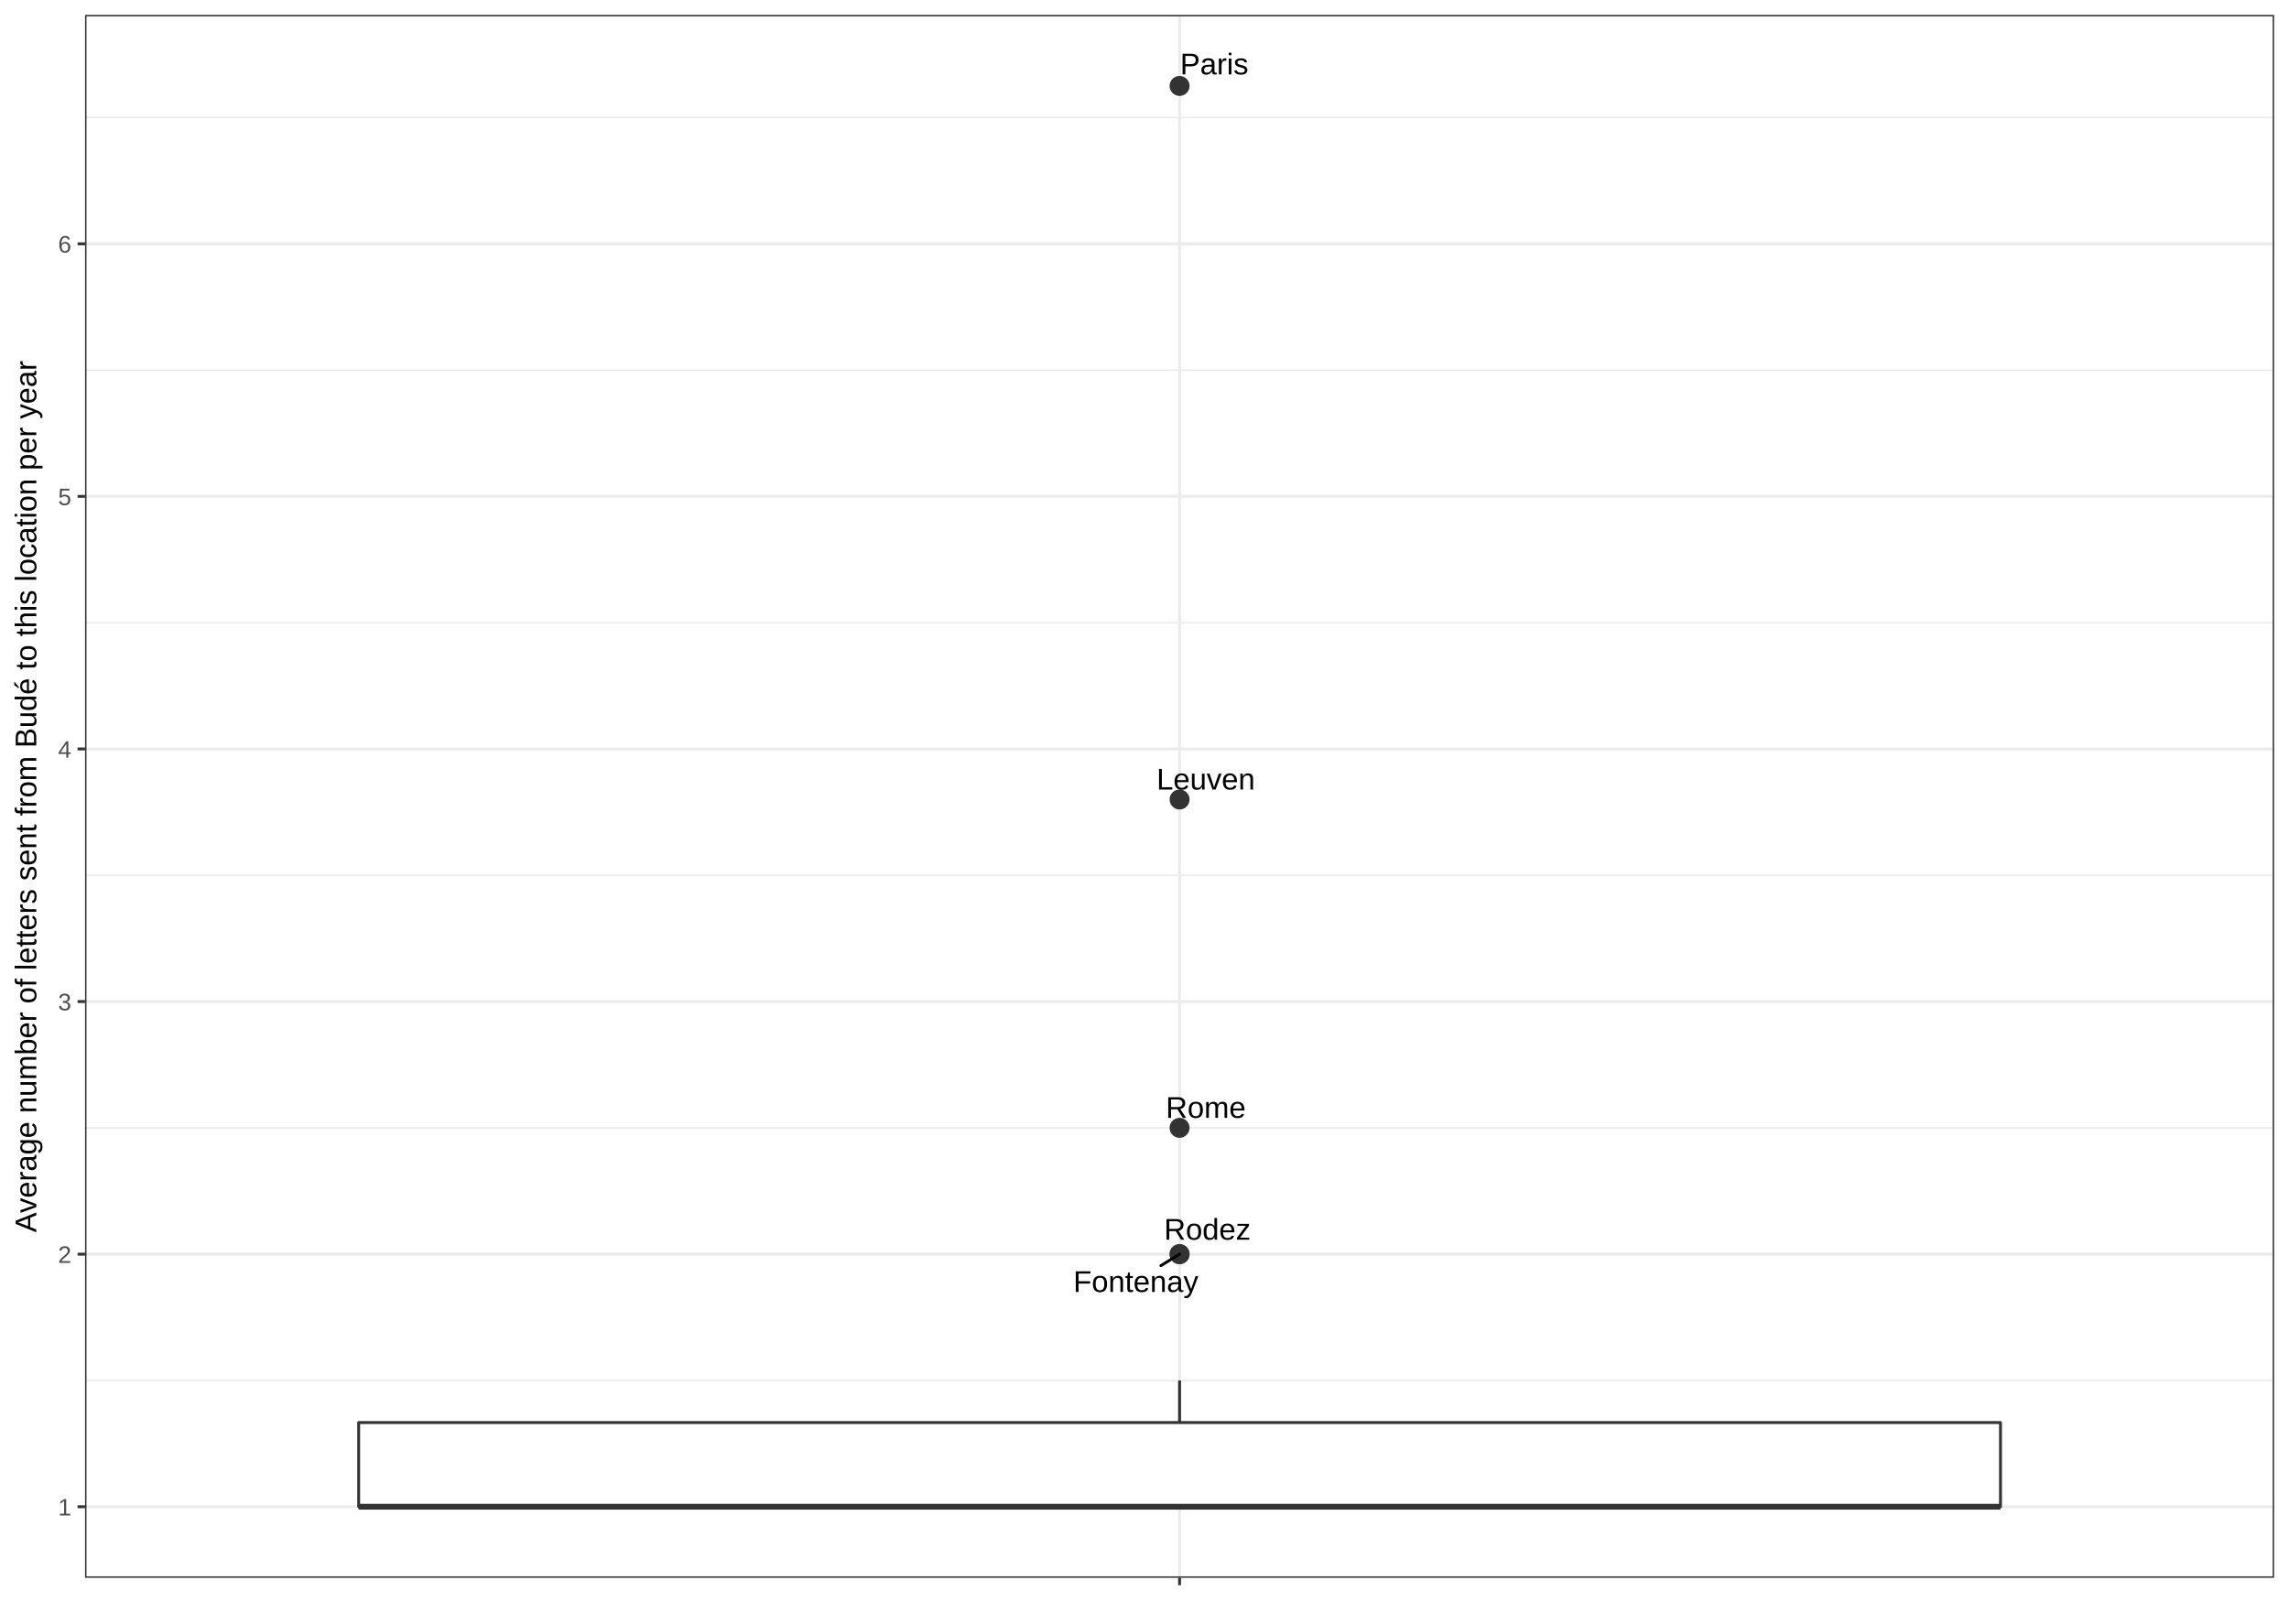
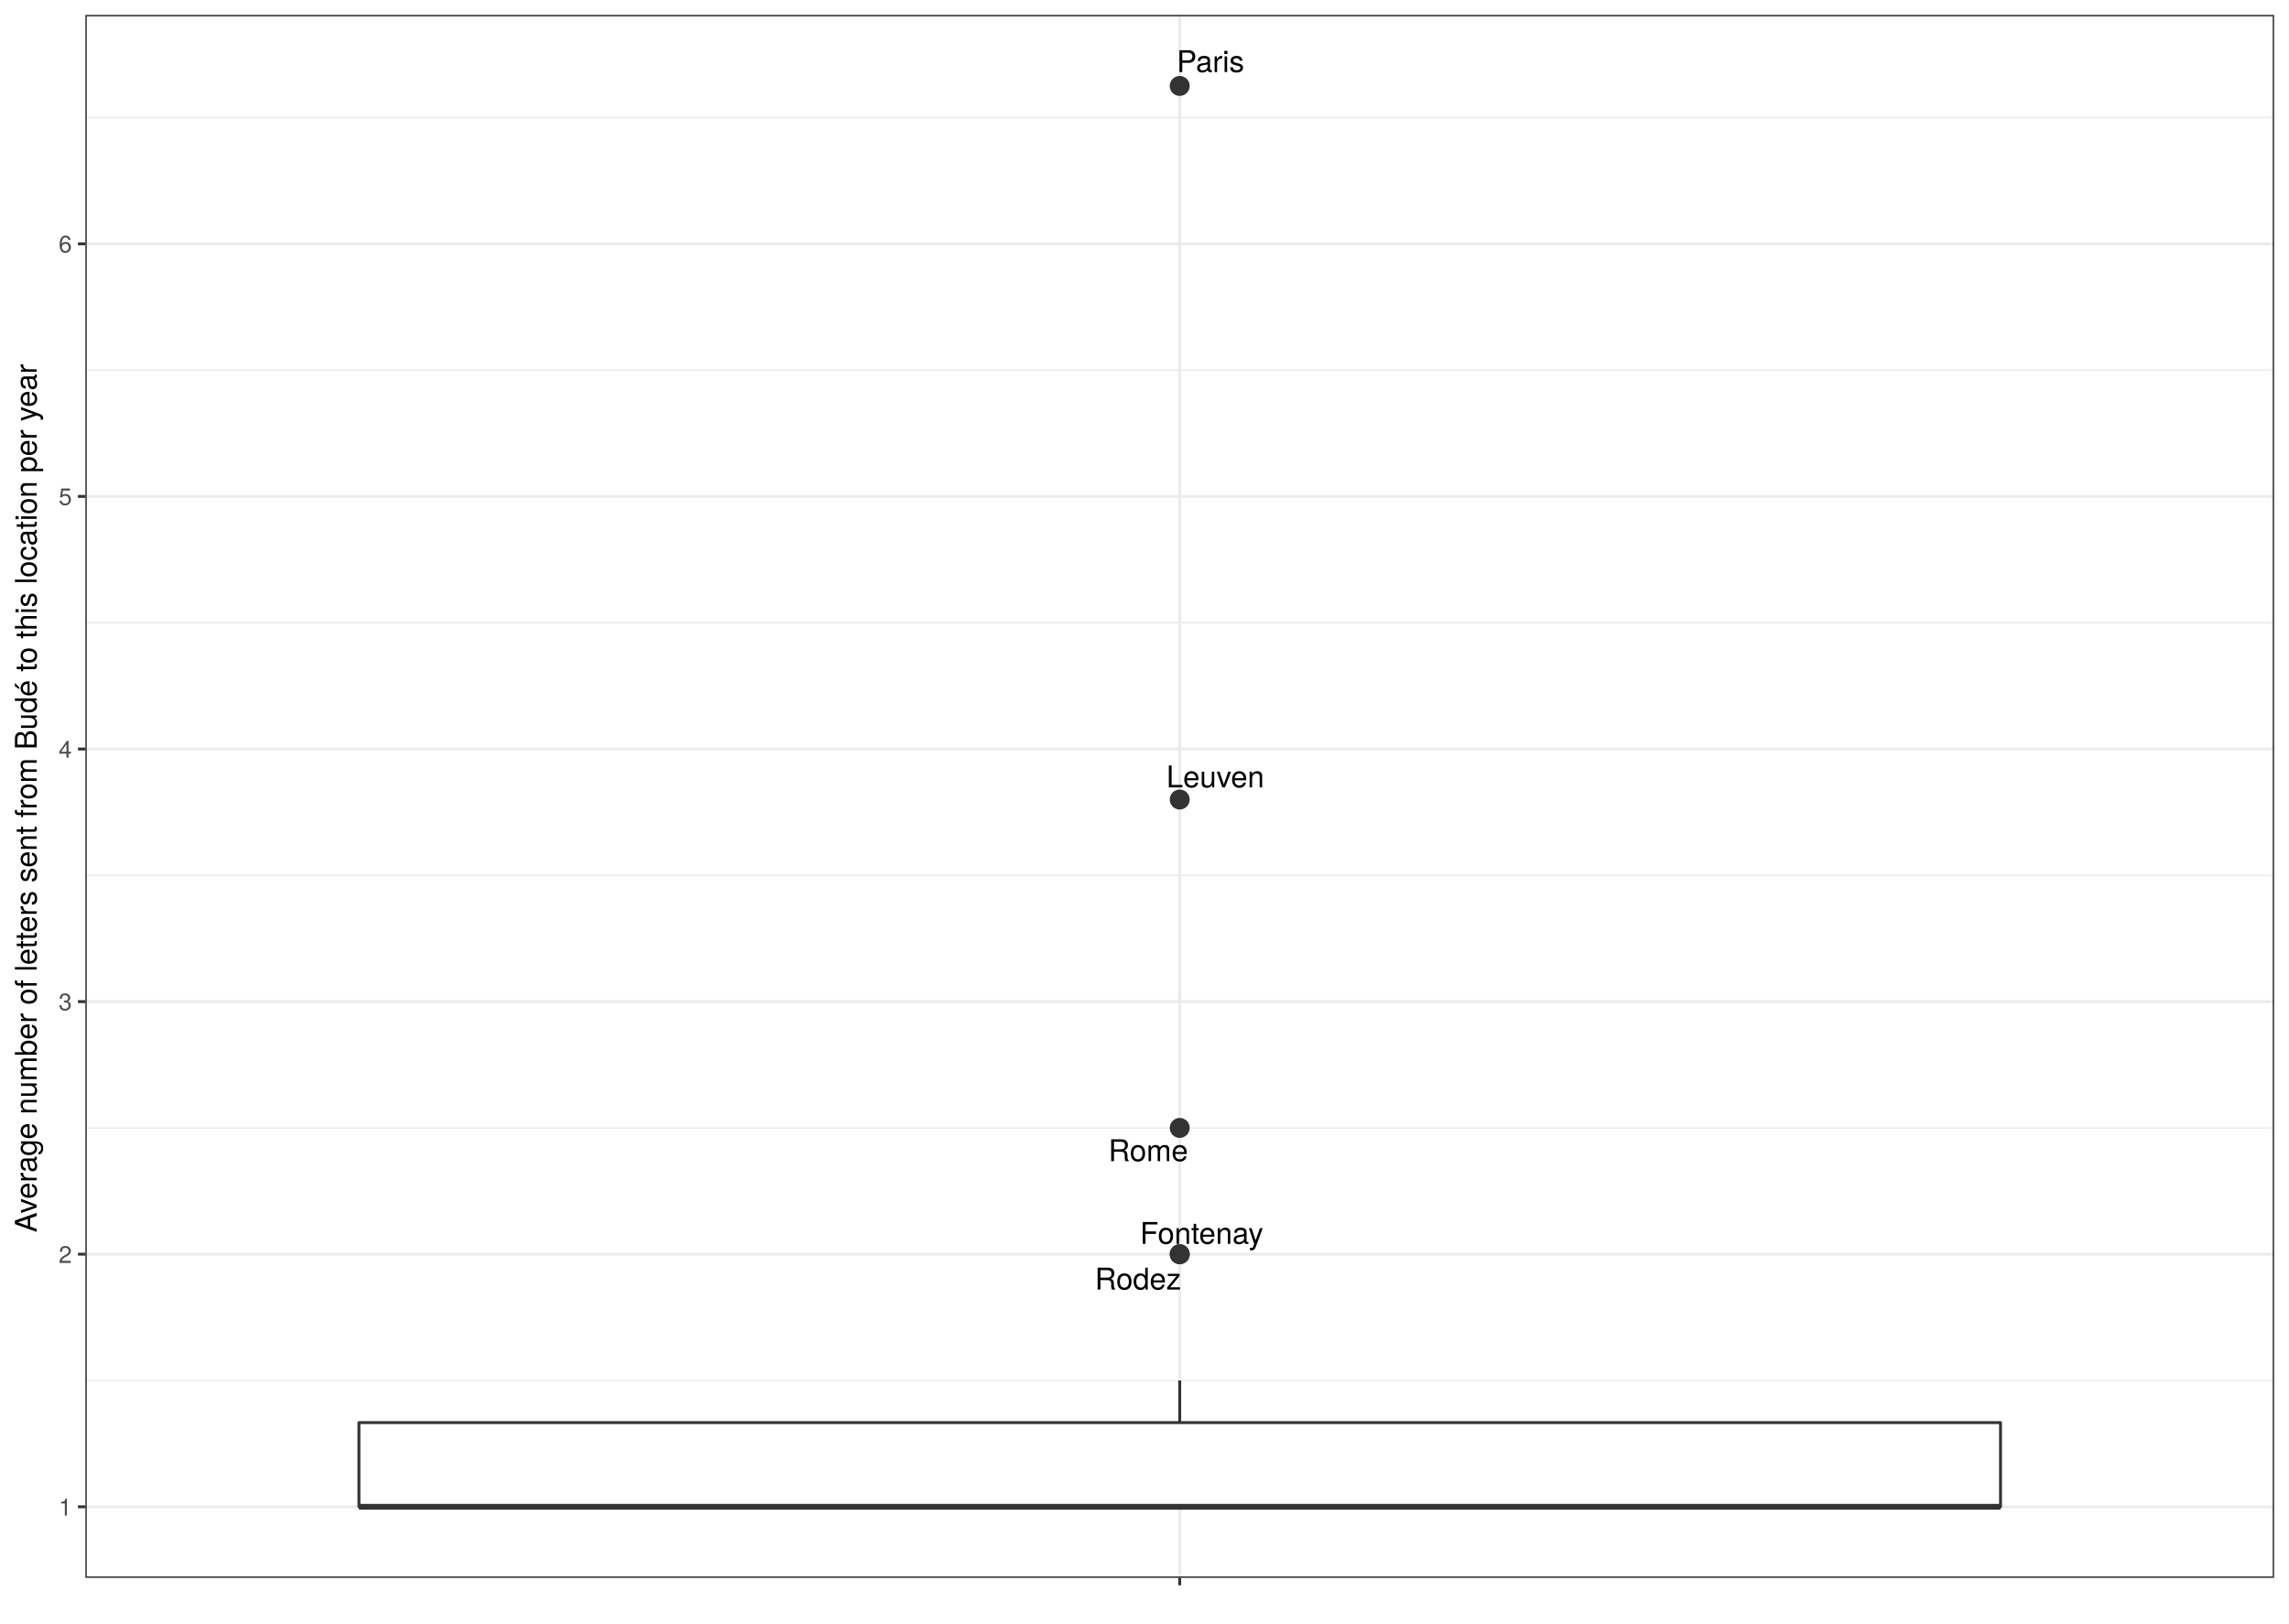
<svg xmlns="http://www.w3.org/2000/svg" viewBox="0 0 842.40 597.60">
  <defs>
    <style type="text/css">
    line, polyline, path, rect, circle {
      fill: none;
      stroke: #000000;
      stroke-linecap: round;
      stroke-linejoin: round;
      stroke-miterlimit: 10.00;
    }
  </style>
  </defs>
  <rect width="100%" height="100%" style="stroke: none; fill: #FFFFFF;" />
-   <rect x="0.00" y="-0.00" width="842.40" height="597.60" style="stroke-width: 1.07; stroke: #FFFFFF; fill: #FFFFFF;" />
+   <rect x="-0.00" y="-0.00" width="842.40" height="597.60" style="stroke-width: 1.07; stroke: #FFFFFF; fill: #FFFFFF;" />
  <defs>
-     <clipPath id="cpMzEuMzAyfDgzNi45MjF8NTgwLjc1Mnw1LjQ3OTQ1">
-       <rect x="31.30" y="5.48" width="805.62" height="575.27" />
+     <clipPath id="cpMzEuNDA2NXw4MzYuOTIxfDU4MC43ODN8NS40Nzk0NQ==">
+       <rect x="31.41" y="5.48" width="805.51" height="575.30" />
    </clipPath>
  </defs>
-   <rect x="31.30" y="5.48" width="805.62" height="575.27" style="stroke-width: 1.07; stroke: none; fill: #FFFFFF;" clip-path="url(#cpMzEuMzAyfDgzNi45MjF8NTgwLjc1Mnw1LjQ3OTQ1)" />
-   <polyline points="31.30,508.12 836.92,508.12 " style="stroke-width: 0.53; stroke: #EBEBEB; stroke-linecap: butt;" clip-path="url(#cpMzEuMzAyfDgzNi45MjF8NTgwLjc1Mnw1LjQ3OTQ1)" />
-   <polyline points="31.30,415.14 836.92,415.14 " style="stroke-width: 0.53; stroke: #EBEBEB; stroke-linecap: butt;" clip-path="url(#cpMzEuMzAyfDgzNi45MjF8NTgwLjc1Mnw1LjQ3OTQ1)" />
-   <polyline points="31.30,322.17 836.92,322.17 " style="stroke-width: 0.53; stroke: #EBEBEB; stroke-linecap: butt;" clip-path="url(#cpMzEuMzAyfDgzNi45MjF8NTgwLjc1Mnw1LjQ3OTQ1)" />
-   <polyline points="31.30,229.20 836.92,229.20 " style="stroke-width: 0.53; stroke: #EBEBEB; stroke-linecap: butt;" clip-path="url(#cpMzEuMzAyfDgzNi45MjF8NTgwLjc1Mnw1LjQ3OTQ1)" />
-   <polyline points="31.30,136.22 836.92,136.22 " style="stroke-width: 0.53; stroke: #EBEBEB; stroke-linecap: butt;" clip-path="url(#cpMzEuMzAyfDgzNi45MjF8NTgwLjc1Mnw1LjQ3OTQ1)" />
-   <polyline points="31.30,43.25 836.92,43.25 " style="stroke-width: 0.53; stroke: #EBEBEB; stroke-linecap: butt;" clip-path="url(#cpMzEuMzAyfDgzNi45MjF8NTgwLjc1Mnw1LjQ3OTQ1)" />
-   <polyline points="31.30,554.60 836.92,554.60 " style="stroke-width: 1.07; stroke: #EBEBEB; stroke-linecap: butt;" clip-path="url(#cpMzEuMzAyfDgzNi45MjF8NTgwLjc1Mnw1LjQ3OTQ1)" />
-   <polyline points="31.30,461.63 836.92,461.63 " style="stroke-width: 1.07; stroke: #EBEBEB; stroke-linecap: butt;" clip-path="url(#cpMzEuMzAyfDgzNi45MjF8NTgwLjc1Mnw1LjQ3OTQ1)" />
-   <polyline points="31.30,368.66 836.92,368.66 " style="stroke-width: 1.07; stroke: #EBEBEB; stroke-linecap: butt;" clip-path="url(#cpMzEuMzAyfDgzNi45MjF8NTgwLjc1Mnw1LjQ3OTQ1)" />
-   <polyline points="31.30,275.68 836.92,275.68 " style="stroke-width: 1.07; stroke: #EBEBEB; stroke-linecap: butt;" clip-path="url(#cpMzEuMzAyfDgzNi45MjF8NTgwLjc1Mnw1LjQ3OTQ1)" />
-   <polyline points="31.30,182.71 836.92,182.71 " style="stroke-width: 1.07; stroke: #EBEBEB; stroke-linecap: butt;" clip-path="url(#cpMzEuMzAyfDgzNi45MjF8NTgwLjc1Mnw1LjQ3OTQ1)" />
-   <polyline points="31.30,89.74 836.92,89.74 " style="stroke-width: 1.07; stroke: #EBEBEB; stroke-linecap: butt;" clip-path="url(#cpMzEuMzAyfDgzNi45MjF8NTgwLjc1Mnw1LjQ3OTQ1)" />
-   <polyline points="434.11,580.75 434.11,5.48 " style="stroke-width: 1.07; stroke: #EBEBEB; stroke-linecap: butt;" clip-path="url(#cpMzEuMzAyfDgzNi45MjF8NTgwLjc1Mnw1LjQ3OTQ1)" />
-   <circle cx="434.11" cy="31.63" r="2.49pt" style="stroke-width: 0.71; stroke: #333333; fill: #333333;" clip-path="url(#cpMzEuMzAyfDgzNi45MjF8NTgwLjc1Mnw1LjQ3OTQ1)" />
-   <circle cx="434.11" cy="294.28" r="2.49pt" style="stroke-width: 0.71; stroke: #333333; fill: #333333;" clip-path="url(#cpMzEuMzAyfDgzNi45MjF8NTgwLjc1Mnw1LjQ3OTQ1)" />
-   <circle cx="434.11" cy="461.63" r="2.49pt" style="stroke-width: 0.71; stroke: #333333; fill: #333333;" clip-path="url(#cpMzEuMzAyfDgzNi45MjF8NTgwLjc1Mnw1LjQ3OTQ1)" />
-   <circle cx="434.11" cy="415.14" r="2.49pt" style="stroke-width: 0.71; stroke: #333333; fill: #333333;" clip-path="url(#cpMzEuMzAyfDgzNi45MjF8NTgwLjc1Mnw1LjQ3OTQ1)" />
-   <circle cx="434.11" cy="461.63" r="2.49pt" style="stroke-width: 0.71; stroke: #333333; fill: #333333;" clip-path="url(#cpMzEuMzAyfDgzNi45MjF8NTgwLjc1Mnw1LjQ3OTQ1)" />
-   <line x1="434.11" y1="523.61" x2="434.11" y2="508.12" style="stroke-width: 1.07; stroke: #333333; stroke-linecap: butt;" clip-path="url(#cpMzEuMzAyfDgzNi45MjF8NTgwLjc1Mnw1LjQ3OTQ1)" />
-   <line x1="434.11" y1="554.60" x2="434.11" y2="554.60" style="stroke-width: 1.07; stroke: #333333; stroke-linecap: butt;" clip-path="url(#cpMzEuMzAyfDgzNi45MjF8NTgwLjc1Mnw1LjQ3OTQ1)" />
-   <polyline points="132.00,523.61 132.00,554.60 736.22,554.60 736.22,523.61 132.00,523.61 " style="stroke-width: 1.07; stroke: #333333; fill: #FFFFFF;" clip-path="url(#cpMzEuMzAyfDgzNi45MjF8NTgwLjc1Mnw1LjQ3OTQ1)" />
-   <line x1="132.00" y1="554.60" x2="736.22" y2="554.60" style="stroke-width: 2.13; stroke: #333333; stroke-linecap: butt;" clip-path="url(#cpMzEuMzAyfDgzNi45MjF8NTgwLjc1Mnw1LjQ3OTQ1)" />
-   <g clip-path="url(#cpMzEuMzAyfDgzNi45MjF8NTgwLjc1Mnw1LjQ3OTQ1)">
-     <text x="434.30" y="27.38" style="font-size: 11.04px; font-family: Arial;" textLength="25.06px" lengthAdjust="spacingAndGlyphs">Paris</text>
+   <rect x="31.41" y="5.48" width="805.51" height="575.30" style="stroke-width: 1.07; stroke: none; fill: #FFFFFF;" clip-path="url(#cpMzEuNDA2NXw4MzYuOTIxfDU4MC43ODN8NS40Nzk0NQ==)" />
+   <polyline points="31.41,508.14 836.92,508.14 " style="stroke-width: 0.53; stroke: #EBEBEB; stroke-linecap: butt;" clip-path="url(#cpMzEuNDA2NXw4MzYuOTIxfDU4MC43ODN8NS40Nzk0NQ==)" />
+   <polyline points="31.41,415.17 836.92,415.17 " style="stroke-width: 0.53; stroke: #EBEBEB; stroke-linecap: butt;" clip-path="url(#cpMzEuNDA2NXw4MzYuOTIxfDU4MC43ODN8NS40Nzk0NQ==)" />
+   <polyline points="31.41,322.19 836.92,322.19 " style="stroke-width: 0.53; stroke: #EBEBEB; stroke-linecap: butt;" clip-path="url(#cpMzEuNDA2NXw4MzYuOTIxfDU4MC43ODN8NS40Nzk0NQ==)" />
+   <polyline points="31.41,229.21 836.92,229.21 " style="stroke-width: 0.53; stroke: #EBEBEB; stroke-linecap: butt;" clip-path="url(#cpMzEuNDA2NXw4MzYuOTIxfDU4MC43ODN8NS40Nzk0NQ==)" />
+   <polyline points="31.41,136.23 836.92,136.23 " style="stroke-width: 0.53; stroke: #EBEBEB; stroke-linecap: butt;" clip-path="url(#cpMzEuNDA2NXw4MzYuOTIxfDU4MC43ODN8NS40Nzk0NQ==)" />
+   <polyline points="31.41,43.25 836.92,43.25 " style="stroke-width: 0.53; stroke: #EBEBEB; stroke-linecap: butt;" clip-path="url(#cpMzEuNDA2NXw4MzYuOTIxfDU4MC43ODN8NS40Nzk0NQ==)" />
+   <polyline points="31.41,554.63 836.92,554.63 " style="stroke-width: 1.07; stroke: #EBEBEB; stroke-linecap: butt;" clip-path="url(#cpMzEuNDA2NXw4MzYuOTIxfDU4MC43ODN8NS40Nzk0NQ==)" />
+   <polyline points="31.41,461.65 836.92,461.65 " style="stroke-width: 1.07; stroke: #EBEBEB; stroke-linecap: butt;" clip-path="url(#cpMzEuNDA2NXw4MzYuOTIxfDU4MC43ODN8NS40Nzk0NQ==)" />
+   <polyline points="31.41,368.68 836.92,368.68 " style="stroke-width: 1.07; stroke: #EBEBEB; stroke-linecap: butt;" clip-path="url(#cpMzEuNDA2NXw4MzYuOTIxfDU4MC43ODN8NS40Nzk0NQ==)" />
+   <polyline points="31.41,275.70 836.92,275.70 " style="stroke-width: 1.07; stroke: #EBEBEB; stroke-linecap: butt;" clip-path="url(#cpMzEuNDA2NXw4MzYuOTIxfDU4MC43ODN8NS40Nzk0NQ==)" />
+   <polyline points="31.41,182.72 836.92,182.72 " style="stroke-width: 1.07; stroke: #EBEBEB; stroke-linecap: butt;" clip-path="url(#cpMzEuNDA2NXw4MzYuOTIxfDU4MC43ODN8NS40Nzk0NQ==)" />
+   <polyline points="31.41,89.74 836.92,89.74 " style="stroke-width: 1.07; stroke: #EBEBEB; stroke-linecap: butt;" clip-path="url(#cpMzEuNDA2NXw4MzYuOTIxfDU4MC43ODN8NS40Nzk0NQ==)" />
+   <polyline points="434.16,580.78 434.16,5.48 " style="stroke-width: 1.07; stroke: #EBEBEB; stroke-linecap: butt;" clip-path="url(#cpMzEuNDA2NXw4MzYuOTIxfDU4MC43ODN8NS40Nzk0NQ==)" />
+   <circle cx="434.16" cy="31.63" r="2.49pt" style="stroke-width: 0.71; stroke: #333333; fill: #333333;" clip-path="url(#cpMzEuNDA2NXw4MzYuOTIxfDU4MC43ODN8NS40Nzk0NQ==)" />
+   <circle cx="434.16" cy="294.29" r="2.49pt" style="stroke-width: 0.71; stroke: #333333; fill: #333333;" clip-path="url(#cpMzEuNDA2NXw4MzYuOTIxfDU4MC43ODN8NS40Nzk0NQ==)" />
+   <circle cx="434.16" cy="461.65" r="2.49pt" style="stroke-width: 0.71; stroke: #333333; fill: #333333;" clip-path="url(#cpMzEuNDA2NXw4MzYuOTIxfDU4MC43ODN8NS40Nzk0NQ==)" />
+   <circle cx="434.16" cy="415.17" r="2.49pt" style="stroke-width: 0.71; stroke: #333333; fill: #333333;" clip-path="url(#cpMzEuNDA2NXw4MzYuOTIxfDU4MC43ODN8NS40Nzk0NQ==)" />
+   <circle cx="434.16" cy="461.65" r="2.49pt" style="stroke-width: 0.71; stroke: #333333; fill: #333333;" clip-path="url(#cpMzEuNDA2NXw4MzYuOTIxfDU4MC43ODN8NS40Nzk0NQ==)" />
+   <line x1="434.16" y1="523.64" x2="434.16" y2="508.14" style="stroke-width: 1.07; stroke: #333333; stroke-linecap: butt;" clip-path="url(#cpMzEuNDA2NXw4MzYuOTIxfDU4MC43ODN8NS40Nzk0NQ==)" />
+   <line x1="434.16" y1="554.63" x2="434.16" y2="554.63" style="stroke-width: 1.07; stroke: #333333; stroke-linecap: butt;" clip-path="url(#cpMzEuNDA2NXw4MzYuOTIxfDU4MC43ODN8NS40Nzk0NQ==)" />
+   <polyline points="132.10,523.64 132.10,554.63 736.23,554.63 736.23,523.64 132.10,523.64 " style="stroke-width: 1.07; stroke: #333333; fill: #FFFFFF;" clip-path="url(#cpMzEuNDA2NXw4MzYuOTIxfDU4MC43ODN8NS40Nzk0NQ==)" />
+   <line x1="132.10" y1="554.63" x2="736.23" y2="554.63" style="stroke-width: 2.13; stroke: #333333; stroke-linecap: butt;" clip-path="url(#cpMzEuNDA2NXw4MzYuOTIxfDU4MC43ODN8NS40Nzk0NQ==)" />
+   <g clip-path="url(#cpMzEuNDA2NXw4MzYuOTIxfDU4MC43ODN8NS40Nzk0NQ==)">
+     <text x="433.07" y="26.53" style="font-size: 11.04px; font-family: TeX Gyre Heros;" textLength="25.16px" lengthAdjust="spacingAndGlyphs">Paris</text>
  </g>
-   <g clip-path="url(#cpMzEuMzAyfDgzNi45MjF8NTgwLjc1Mnw1LjQ3OTQ1)">
-     <text x="425.65" y="290.61" style="font-size: 11.04px; font-family: Arial;" textLength="36.09px" lengthAdjust="spacingAndGlyphs">Leuven</text>
+   <g clip-path="url(#cpMzEuNDA2NXw4MzYuOTIxfDU4MC43ODN8NS40Nzk0NQ==)">
+     <text x="429.27" y="289.82" style="font-size: 11.04px; font-family: TeX Gyre Heros;" textLength="36.23px" lengthAdjust="spacingAndGlyphs">Leuven</text>
  </g>
-   <line x1="427.24" y1="465.86" x2="434.11" y2="461.63" style="stroke-width: 1.07;" clip-path="url(#cpMzEuMzAyfDgzNi45MjF8NTgwLjc1Mnw1LjQ3OTQ1)" />
-   <g clip-path="url(#cpMzEuMzAyfDgzNi45MjF8NTgwLjc1Mnw1LjQ3OTQ1)">
-     <text x="395.00" y="475.54" style="font-size: 11.04px; font-family: Arial;" textLength="45.86px" lengthAdjust="spacingAndGlyphs">Fontenay</text>
+   <g clip-path="url(#cpMzEuNDA2NXw4MzYuOTIxfDU4MC43ODN8NS40Nzk0NQ==)">
+     <text x="419.56" y="457.84" style="font-size: 11.04px; font-family: TeX Gyre Heros;" textLength="46.05px" lengthAdjust="spacingAndGlyphs">Fontenay</text>
  </g>
-   <g clip-path="url(#cpMzEuMzAyfDgzNi45MjF8NTgwLjc1Mnw1LjQ3OTQ1)">
-     <text x="429.03" y="411.47" style="font-size: 11.04px; font-family: Arial;" textLength="29.34px" lengthAdjust="spacingAndGlyphs">Rome</text>
+   <g clip-path="url(#cpMzEuNDA2NXw4MzYuOTIxfDU4MC43ODN8NS40Nzk0NQ==)">
+     <text x="407.91" y="427.41" style="font-size: 11.04px; font-family: TeX Gyre Heros;" textLength="29.46px" lengthAdjust="spacingAndGlyphs">Rome</text>
  </g>
-   <g clip-path="url(#cpMzEuMzAyfDgzNi45MjF8NTgwLjc1Mnw1LjQ3OTQ1)">
-     <text x="428.39" y="456.31" style="font-size: 11.04px; font-family: Arial;" textLength="31.80px" lengthAdjust="spacingAndGlyphs">Rodez</text>
+   <g clip-path="url(#cpMzEuNDA2NXw4MzYuOTIxfDU4MC43ODN8NS40Nzk0NQ==)">
+     <text x="402.92" y="474.66" style="font-size: 11.04px; font-family: TeX Gyre Heros;" textLength="31.93px" lengthAdjust="spacingAndGlyphs">Rodez</text>
  </g>
-   <rect x="31.30" y="5.48" width="805.62" height="575.27" style="stroke-width: 1.07; stroke: #333333;" clip-path="url(#cpMzEuMzAyfDgzNi45MjF8NTgwLjc1Mnw1LjQ3OTQ1)" />
+   <rect x="31.41" y="5.48" width="805.51" height="575.30" style="stroke-width: 1.07; stroke: #333333;" clip-path="url(#cpMzEuNDA2NXw4MzYuOTIxfDU4MC43ODN8NS40Nzk0NQ==)" />
  <defs>
    <clipPath id="cpMHw4NDIuNHw1OTcuNnww">
      <rect x="0.00" y="0.00" width="842.40" height="597.60" />
    </clipPath>
  </defs>
  <g clip-path="url(#cpMHw4NDIuNHw1OTcuNnww)">
-     <text x="21.37" y="557.82" style="font-size: 8.80px; fill: #4D4D4D; font-family: Arial;" textLength="5.01px" lengthAdjust="spacingAndGlyphs">1</text>
+     <text x="21.58" y="557.84" style="font-size: 8.80px; fill: #4D4D4D; font-family: TeX Gyre Heros;" textLength="4.89px" lengthAdjust="spacingAndGlyphs">1</text>
  </g>
  <g clip-path="url(#cpMHw4NDIuNHw1OTcuNnww)">
-     <text x="21.37" y="464.85" style="font-size: 8.80px; fill: #4D4D4D; font-family: Arial;" textLength="5.01px" lengthAdjust="spacingAndGlyphs">2</text>
+     <text x="21.58" y="464.86" style="font-size: 8.80px; fill: #4D4D4D; font-family: TeX Gyre Heros;" textLength="4.89px" lengthAdjust="spacingAndGlyphs">2</text>
  </g>
  <g clip-path="url(#cpMHw4NDIuNHw1OTcuNnww)">
-     <text x="21.37" y="371.88" style="font-size: 8.80px; fill: #4D4D4D; font-family: Arial;" textLength="5.01px" lengthAdjust="spacingAndGlyphs">3</text>
+     <text x="21.58" y="371.88" style="font-size: 8.80px; fill: #4D4D4D; font-family: TeX Gyre Heros;" textLength="4.89px" lengthAdjust="spacingAndGlyphs">3</text>
  </g>
  <g clip-path="url(#cpMHw4NDIuNHw1OTcuNnww)">
-     <text x="21.37" y="278.90" style="font-size: 8.80px; fill: #4D4D4D; font-family: Arial;" textLength="5.01px" lengthAdjust="spacingAndGlyphs">4</text>
+     <text x="21.58" y="278.90" style="font-size: 8.80px; fill: #4D4D4D; font-family: TeX Gyre Heros;" textLength="4.89px" lengthAdjust="spacingAndGlyphs">4</text>
  </g>
  <g clip-path="url(#cpMHw4NDIuNHw1OTcuNnww)">
-     <text x="21.37" y="185.93" style="font-size: 8.80px; fill: #4D4D4D; font-family: Arial;" textLength="5.01px" lengthAdjust="spacingAndGlyphs">5</text>
+     <text x="21.58" y="185.92" style="font-size: 8.80px; fill: #4D4D4D; font-family: TeX Gyre Heros;" textLength="4.89px" lengthAdjust="spacingAndGlyphs">5</text>
  </g>
  <g clip-path="url(#cpMHw4NDIuNHw1OTcuNnww)">
-     <text x="21.37" y="92.96" style="font-size: 8.80px; fill: #4D4D4D; font-family: Arial;" textLength="5.01px" lengthAdjust="spacingAndGlyphs">6</text>
+     <text x="21.58" y="92.94" style="font-size: 8.80px; fill: #4D4D4D; font-family: TeX Gyre Heros;" textLength="4.89px" lengthAdjust="spacingAndGlyphs">6</text>
  </g>
-   <polyline points="28.56,554.60 31.30,554.60 " style="stroke-width: 1.07; stroke: #333333; stroke-linecap: butt;" clip-path="url(#cpMHw4NDIuNHw1OTcuNnww)" />
-   <polyline points="28.56,461.63 31.30,461.63 " style="stroke-width: 1.07; stroke: #333333; stroke-linecap: butt;" clip-path="url(#cpMHw4NDIuNHw1OTcuNnww)" />
-   <polyline points="28.56,368.66 31.30,368.66 " style="stroke-width: 1.07; stroke: #333333; stroke-linecap: butt;" clip-path="url(#cpMHw4NDIuNHw1OTcuNnww)" />
-   <polyline points="28.56,275.68 31.30,275.68 " style="stroke-width: 1.07; stroke: #333333; stroke-linecap: butt;" clip-path="url(#cpMHw4NDIuNHw1OTcuNnww)" />
-   <polyline points="28.56,182.71 31.30,182.71 " style="stroke-width: 1.07; stroke: #333333; stroke-linecap: butt;" clip-path="url(#cpMHw4NDIuNHw1OTcuNnww)" />
-   <polyline points="28.56,89.74 31.30,89.74 " style="stroke-width: 1.07; stroke: #333333; stroke-linecap: butt;" clip-path="url(#cpMHw4NDIuNHw1OTcuNnww)" />
-   <polyline points="434.11,583.49 434.11,580.75 " style="stroke-width: 1.07; stroke: #333333; stroke-linecap: butt;" clip-path="url(#cpMHw4NDIuNHw1OTcuNnww)" />
+   <polyline points="28.67,554.63 31.41,554.63 " style="stroke-width: 1.07; stroke: #333333; stroke-linecap: butt;" clip-path="url(#cpMHw4NDIuNHw1OTcuNnww)" />
+   <polyline points="28.67,461.65 31.41,461.65 " style="stroke-width: 1.07; stroke: #333333; stroke-linecap: butt;" clip-path="url(#cpMHw4NDIuNHw1OTcuNnww)" />
+   <polyline points="28.67,368.68 31.41,368.68 " style="stroke-width: 1.07; stroke: #333333; stroke-linecap: butt;" clip-path="url(#cpMHw4NDIuNHw1OTcuNnww)" />
+   <polyline points="28.67,275.70 31.41,275.70 " style="stroke-width: 1.07; stroke: #333333; stroke-linecap: butt;" clip-path="url(#cpMHw4NDIuNHw1OTcuNnww)" />
+   <polyline points="28.67,182.72 31.41,182.72 " style="stroke-width: 1.07; stroke: #333333; stroke-linecap: butt;" clip-path="url(#cpMHw4NDIuNHw1OTcuNnww)" />
+   <polyline points="28.67,89.74 31.41,89.74 " style="stroke-width: 1.07; stroke: #333333; stroke-linecap: butt;" clip-path="url(#cpMHw4NDIuNHw1OTcuNnww)" />
+   <polyline points="434.16,583.52 434.16,580.78 " style="stroke-width: 1.07; stroke: #333333; stroke-linecap: butt;" clip-path="url(#cpMHw4NDIuNHw1OTcuNnww)" />
  <g clip-path="url(#cpMHw4NDIuNHw1OTcuNnww)">
-     <text x="432.86" y="592.12" style="font-size: 8.80px; fill: #4D4D4D; font-family: Arial;" textLength="2.50px" lengthAdjust="spacingAndGlyphs"> </text>
+     <text x="432.94" y="592.12" style="font-size: 8.80px; fill: #4D4D4D; font-family: TeX Gyre Heros;" textLength="2.45px" lengthAdjust="spacingAndGlyphs"> </text>
  </g>
  <g clip-path="url(#cpMHw4NDIuNHw1OTcuNnww)">
-     <text transform="translate(13.35,453.61) rotate(-90)" style="font-size: 11.00px; font-family: Arial;" textLength="321.00px" lengthAdjust="spacingAndGlyphs">Average number of letters sent from Budé to this location per year</text>
+     <text transform="translate(13.50,453.62) rotate(-90)" style="font-size: 11.00px; font-family: TeX Gyre Heros;" textLength="320.98px" lengthAdjust="spacingAndGlyphs">Average number of letters sent from Budé to this location per year</text>
  </g>
</svg>
